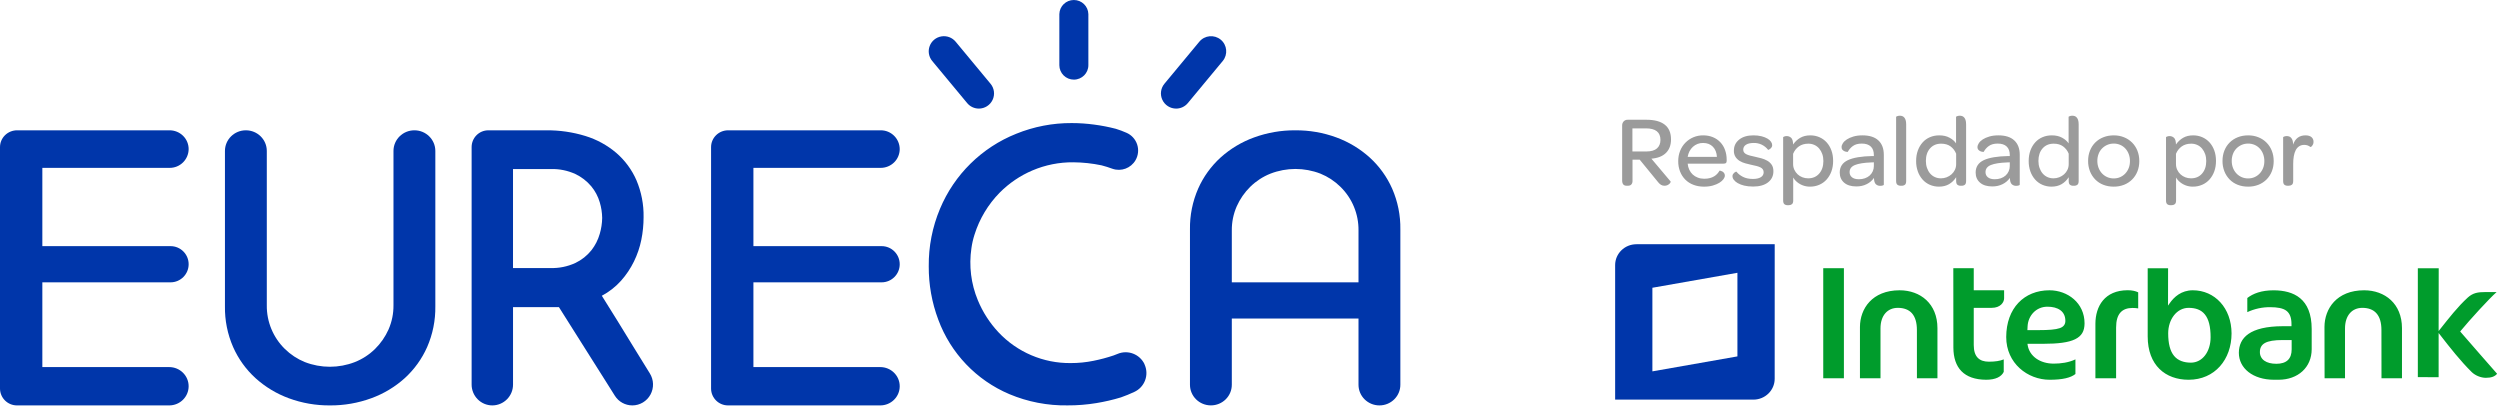
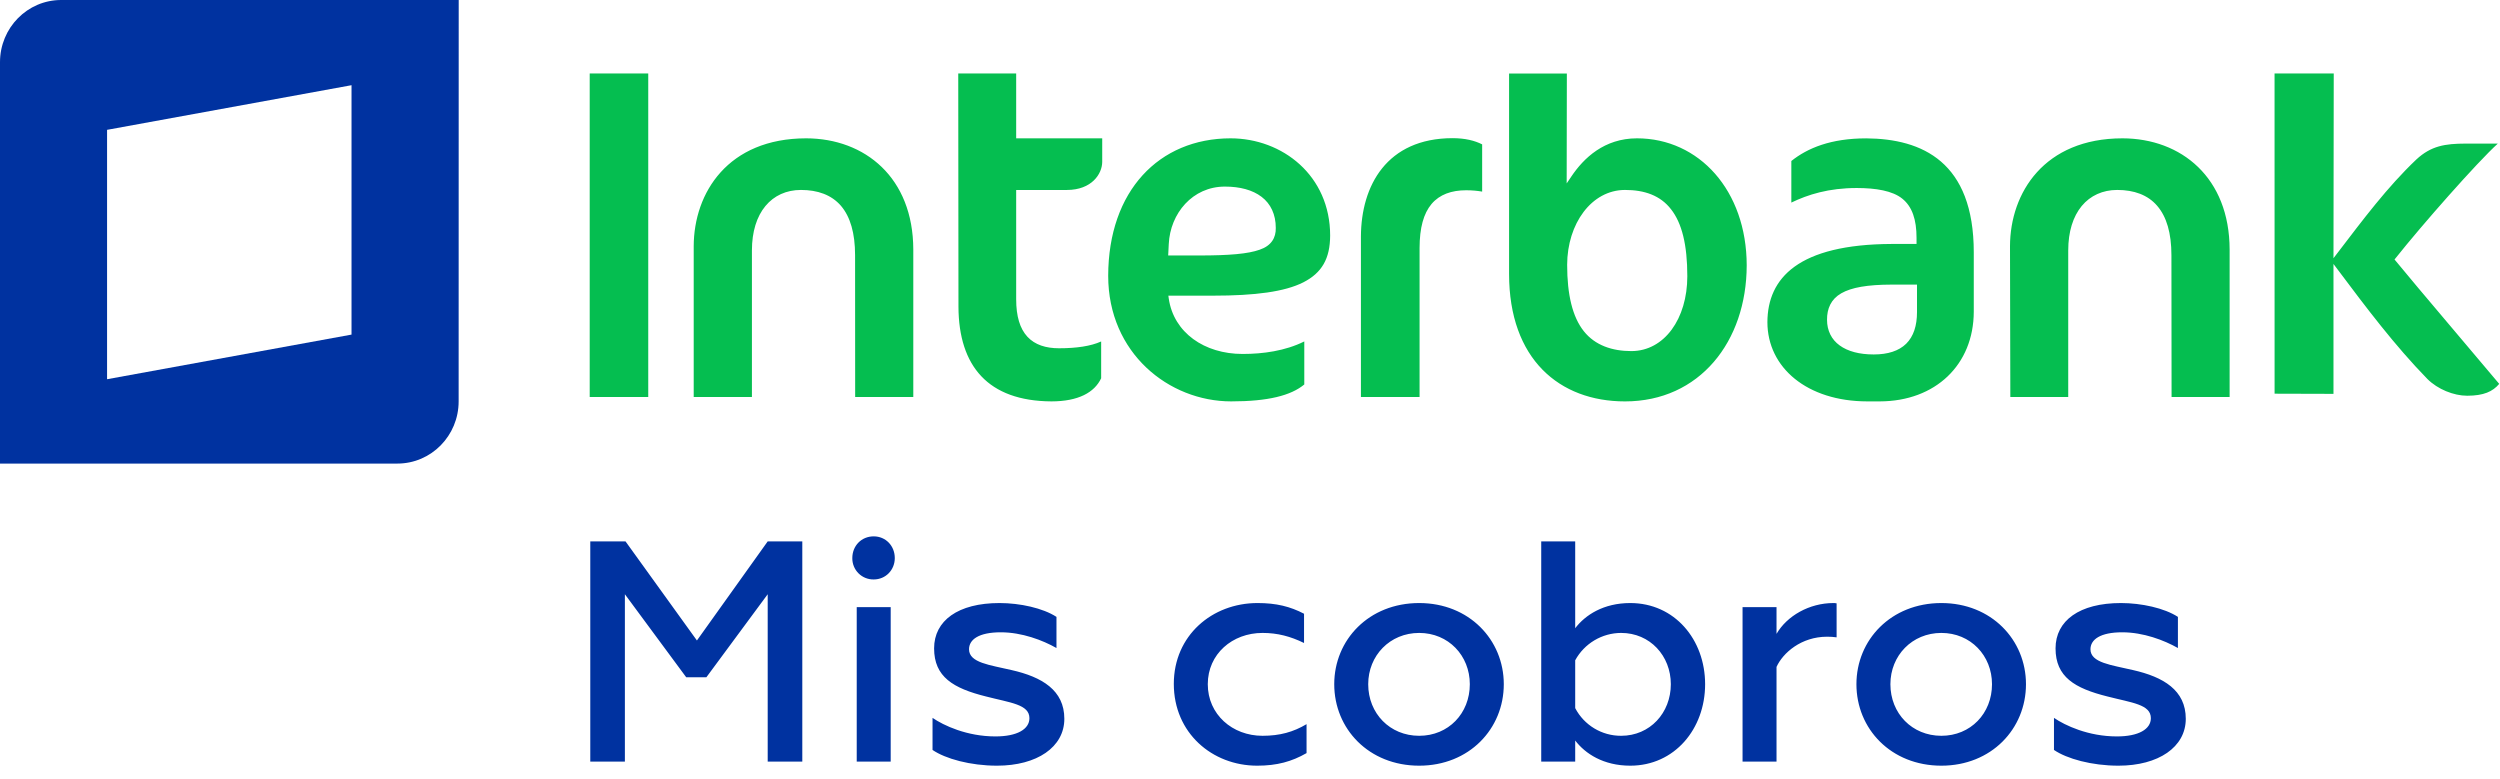
- <svg xmlns="http://www.w3.org/2000/svg" width="222" height="36" viewBox="0 0 222 36">
+ <svg xmlns="http://www.w3.org/2000/svg" width="151" height="47" viewBox="0 0 151 47">
  <g fill="none" fill-rule="evenodd">
-     <g fill="#0036AA">
-       <path d="M63.143 34.508V13.063c0-.824.678-1.492 1.514-1.492h13.546a1.68 1.68 0 0 1 1.692 1.668c0 .442-.178.867-.495 1.18a1.705 1.705 0 0 1-1.197.488h-11.3v17.69h11.266c.953 0 1.726.762 1.726 1.702S79.122 36 78.169 36H64.656a1.504 1.504 0 0 1-1.513-1.492z" />
-       <rect width="16.108" height="3.214" x="63.787" y="21.857" rx="1.607" />
-       <path d="M29.3 36a10.32 10.32 0 0 1-3.65-.634 9.095 9.095 0 0 1-2.956-1.783 8.251 8.251 0 0 1-1.993-2.766 8.716 8.716 0 0 1-.726-3.616V13.404c0-1.012.832-1.833 1.858-1.833 1.027 0 1.859.821 1.859 1.833v13.698a5.33 5.33 0 0 0 1.604 3.884c.508.5 1.11.897 1.774 1.166a6.133 6.133 0 0 0 4.443 0 5.402 5.402 0 0 0 1.791-1.166 5.64 5.64 0 0 0 1.2-1.733c.296-.679.445-1.411.437-2.15V13.404c0-1.012.832-1.833 1.859-1.833 1.026 0 1.858.821 1.858 1.833v13.797a8.726 8.726 0 0 1-.727 3.616 8.255 8.255 0 0 1-1.993 2.766 9.065 9.065 0 0 1-2.975 1.783A10.46 10.46 0 0 1 29.3 36z" />
-       <path fill-rule="nonzero" d="M41.88 34.146V13.064c0-.824.663-1.492 1.48-1.492h5.136a11.46 11.46 0 0 1 3.491.505 7.738 7.738 0 0 1 2.74 1.5 6.801 6.801 0 0 1 1.788 2.426 8.037 8.037 0 0 1 .635 3.285c0 .674-.067 1.346-.2 2.006a7.952 7.952 0 0 1-.652 1.92 7.588 7.588 0 0 1-1.153 1.719 6.122 6.122 0 0 1-1.703 1.33c.89 1.415 1.86 2.982 2.907 4.7.449.737.9 1.467 1.353 2.19.36.57.382 1.294.06 1.886-.324.593-.941.961-1.611.961a1.833 1.833 0 0 1-1.55-.855 254.39 254.39 0 0 1-.84-1.335c-.48-.763-.96-1.521-1.438-2.275-.478-.753-.946-1.494-1.403-2.223-.457-.73-.886-1.41-1.287-2.039h-4.076v6.874A1.845 1.845 0 0 1 43.72 36a1.83 1.83 0 0 1-1.301-.542 1.861 1.861 0 0 1-.539-1.312zm3.676-10.343h3.307c.771.025 1.537-.13 2.238-.455a4.046 4.046 0 0 0 1.42-1.129c.336-.43.586-.923.736-1.45.136-.459.209-.935.217-1.414a5.105 5.105 0 0 0-.217-1.396c-.153-.519-.408-1-.752-1.415a4.194 4.194 0 0 0-1.42-1.095 4.913 4.913 0 0 0-2.189-.437h-3.341v8.79z" />
-       <path d="M101.63 32.348a1.843 1.843 0 0 1-.912 2.458c-.384.18-.778.341-1.18.482-.715.217-1.445.386-2.183.507-.845.139-1.7.207-2.557.203A12.78 12.78 0 0 1 89.633 35a11.512 11.512 0 0 1-6.314-6.615 13.237 13.237 0 0 1-.846-4.736c-.019-1.753.32-3.492.999-5.109a12.266 12.266 0 0 1 6.774-6.664 12.915 12.915 0 0 1 4.927-.947c.668.001 1.336.046 1.998.136a15.67 15.67 0 0 1 1.913.372c.32.098.633.215.939.35a1.717 1.717 0 0 1 .814 2.435 1.715 1.715 0 0 1-2.054.763 9.876 9.876 0 0 0-.965-.303 12.744 12.744 0 0 0-2.506-.27 9.048 9.048 0 0 0-3.64.726 9.133 9.133 0 0 0-2.894 1.963 9.285 9.285 0 0 0-2.24 3.731c-.127.394-.22.799-.276 1.21a8.715 8.715 0 0 0 .569 4.617 9.418 9.418 0 0 0 1.828 2.842 8.674 8.674 0 0 0 6.418 2.74c.682.002 1.363-.066 2.032-.203.601-.12 1.195-.279 1.777-.474a6.12 6.12 0 0 0 .337-.131 1.855 1.855 0 0 1 2.414.914h-.008zM86.924 9.642a1.343 1.343 0 0 1-1.04-.488l-3.102-3.737a1.342 1.342 0 0 1 .814-2.184c.476-.08.958.099 1.265.469l3.101 3.738c.333.401.403.958.18 1.43a1.35 1.35 0 0 1-1.218.773v-.001zM104.439 9.643a1.35 1.35 0 0 1-1.22-.773 1.343 1.343 0 0 1 .18-1.43l3.102-3.738a1.352 1.352 0 0 1 1.9-.179c.573.474.653 1.322.178 1.894l-3.1 3.737c-.256.31-.638.49-1.04.489zM95.359 7.071c-.342 0-.67-.134-.911-.375a1.278 1.278 0 0 1-.378-.906V1.25C94.088.553 94.66 0 95.359 0s1.27.554 1.288 1.25v4.54c0 .708-.577 1.281-1.288 1.281zM0 34.508V13.063c0-.395.16-.775.444-1.055.284-.28.67-.437 1.07-.437H15.06c.448 0 .879.176 1.196.488.318.313.496.737.496 1.18a1.68 1.68 0 0 1-1.692 1.668H3.76v17.69h11.265c.953 0 1.726.762 1.726 1.702S15.978 36 15.025 36H1.51A1.504 1.504 0 0 1 0 34.508z" />
-       <rect width="16.108" height="3.214" x=".644" y="21.857" rx="1.607" />
-       <path d="M115.026 11.572c1.245-.01 2.482.204 3.649.633a9.095 9.095 0 0 1 2.957 1.783 8.256 8.256 0 0 1 1.994 2.767 8.723 8.723 0 0 1 .726 3.616v13.796c0 1.012-.832 1.833-1.859 1.833-1.026 0-1.858-.82-1.858-1.833V20.47a5.33 5.33 0 0 0-1.605-3.883 5.443 5.443 0 0 0-1.773-1.167 6.133 6.133 0 0 0-4.443 0 5.41 5.41 0 0 0-1.791 1.167 5.653 5.653 0 0 0-1.2 1.732 5.212 5.212 0 0 0-.438 2.15v13.696c0 1.013-.832 1.833-1.858 1.833-1.026 0-1.858-.82-1.858-1.833V20.37a8.726 8.726 0 0 1 .726-3.616 8.27 8.27 0 0 1 1.994-2.767 9.066 9.066 0 0 1 2.975-1.783 10.47 10.47 0 0 1 3.662-.632z" />
-       <rect width="16.108" height="3.214" x="107.601" y="25.071" rx="1.607" />
-     </g>
-     <path fill="#9B9B9B" fill-rule="nonzero" d="M146.185 13.451c.433 0 .751-.091.956-.274.204-.183.307-.434.307-.752 0-.684-.43-1.026-1.29-1.026h-1.2v2.052h1.227zm2.165 2.664c.012.012.009.04-.01.081a.406.406 0 0 1-.099.13.668.668 0 0 1-.18.118.602.602 0 0 1-.253.05.603.603 0 0 1-.315-.082 1.12 1.12 0 0 1-.289-.279l-1.597-1.953h-.64v1.89a.457.457 0 0 1-.1.306c-.065.078-.168.117-.306.117h-.126c-.259 0-.388-.159-.388-.477v-4.86a.53.53 0 0 1 .135-.378.472.472 0 0 1 .361-.144h1.66c.715 0 1.258.146 1.628.437.37.29.555.727.555 1.31 0 .497-.148.895-.442 1.192-.295.297-.728.47-1.3.517l1.706 2.025zm4.113-2.187c-.024-.378-.144-.678-.36-.9-.217-.222-.506-.333-.867-.333a1.296 1.296 0 0 0-.911.346c-.12.112-.22.242-.298.392-.078.15-.132.315-.162.495h2.598zm-2.598.603a1.6 1.6 0 0 0 .144.545c.079.165.18.306.307.423.126.117.277.208.451.274.174.066.364.1.568.1.193 0 .361-.02.506-.06.144-.038.27-.09.378-.157.109-.066.202-.142.28-.23.078-.086.144-.178.198-.274.006-.006.034-.003.082.01a.72.72 0 0 1 .158.062c.057.03.11.075.157.135.048.06.073.138.073.234s-.041.201-.122.315c-.081.114-.202.22-.361.32-.16.099-.353.181-.582.247-.228.066-.49.1-.785.1-.342 0-.655-.055-.938-.163a2.035 2.035 0 0 1-.721-.459 2.09 2.09 0 0 1-.465-.715 2.47 2.47 0 0 1-.167-.923c0-.33.056-.634.167-.913.111-.28.266-.52.465-.725a2.174 2.174 0 0 1 1.587-.657c.313 0 .597.053.853.158a1.894 1.894 0 0 1 1.082 1.134c.1.267.149.562.149.886v.072c0 .096-.02.164-.059.203-.039.039-.11.058-.212.058h-3.193zm5.81 2.034c-.301 0-.566-.028-.795-.085a2.172 2.172 0 0 1-.572-.22 1.119 1.119 0 0 1-.348-.298.54.54 0 0 1-.117-.315c0-.072.017-.133.05-.184a.599.599 0 0 1 .112-.13.427.427 0 0 1 .122-.077c.04-.015.062-.02.068-.014.144.186.338.34.582.464.243.123.536.184.88.184.306 0 .542-.052.707-.157a.484.484 0 0 0 .248-.428.455.455 0 0 0-.076-.27.553.553 0 0 0-.217-.175 1.921 1.921 0 0 0-.347-.122 8.6 8.6 0 0 0-.478-.108 11.42 11.42 0 0 1-.51-.126 1.936 1.936 0 0 1-.491-.207 1.175 1.175 0 0 1-.375-.355.985.985 0 0 1-.149-.563c0-.408.157-.736.47-.985.312-.25.733-.374 1.262-.374a2.9 2.9 0 0 1 .726.081c.208.054.382.123.524.207a.972.972 0 0 1 .315.28c.07.101.104.203.104.305a.332.332 0 0 1-.054.19.59.59 0 0 1-.244.21c-.036.016-.057.02-.063.014a1.563 1.563 0 0 0-1.272-.612c-.306 0-.54.054-.699.162a.499.499 0 0 0-.239.432c0 .096.024.177.072.243a.558.558 0 0 0 .208.167c.09.045.203.085.338.121.135.036.29.072.465.108.168.036.345.08.532.13.186.052.36.122.519.212.159.09.29.21.392.36.102.15.153.342.153.576 0 .414-.16.744-.478.99-.319.246-.76.37-1.326.37zm3.553-1.998c0 .18.036.348.108.504a1.284 1.284 0 0 0 .713.67c.162.064.334.095.514.095.41 0 .737-.14.983-.423.247-.282.37-.654.37-1.116 0-.228-.033-.435-.099-.62a1.538 1.538 0 0 0-.275-.487 1.2 1.2 0 0 0-.424-.32 1.284 1.284 0 0 0-.537-.112c-.33 0-.61.081-.839.243-.228.162-.4.381-.514.657v.91zm.01 3.231c0 .162-.038.273-.113.333a.441.441 0 0 1-.285.09h-.099a.437.437 0 0 1-.289-.09c-.072-.06-.108-.17-.108-.333v-5.616c0-.012.032-.031.095-.058a.584.584 0 0 1 .23-.04c.138 0 .265.049.379.148.114.099.174.298.18.598.175-.252.387-.45.636-.594.25-.144.546-.216.889-.216.288 0 .557.054.807.162.25.108.465.261.645.46.18.197.322.436.424.715.102.279.153.59.153.931 0 .342-.05.653-.153.932a2.195 2.195 0 0 1-.424.72c-.18.2-.397.357-.65.468a2.04 2.04 0 0 1-.83.166 1.772 1.772 0 0 1-1.253-.504 1.385 1.385 0 0 1-.235-.306v2.034zm5.826-1.88c.193 0 .372-.03.537-.086.166-.057.307-.138.424-.243a1.128 1.128 0 0 0 .374-.842v-.333l-.243.01c-.638.023-1.116.1-1.434.229-.319.129-.478.34-.478.634 0 .192.072.345.216.46.144.113.346.17.604.17zm1.335-2.152c0-.33-.091-.582-.275-.756-.183-.174-.45-.26-.798-.26-.33 0-.595.073-.794.22a1.5 1.5 0 0 0-.45.517l-.086-.004a.615.615 0 0 1-.19-.045.525.525 0 0 1-.19-.13.35.35 0 0 1-.085-.253c0-.102.04-.214.117-.337.078-.123.196-.236.352-.338.156-.102.35-.187.582-.256.231-.07.5-.104.807-.104.62 0 1.09.15 1.412.45.322.3.482.726.482 1.278v2.655c0 .024-.033.047-.099.068a.745.745 0 0 1-.225.031.535.535 0 0 1-.388-.148c-.102-.1-.156-.284-.163-.554a1.694 1.694 0 0 1-.649.554c-.27.135-.574.202-.911.202-.47 0-.833-.112-1.092-.337-.258-.225-.387-.524-.387-.896 0-.504.239-.87.717-1.098.478-.228 1.21-.35 2.196-.369h.117v-.09zm2.382 2.727a.456.456 0 0 1-.293-.09c-.075-.06-.113-.17-.113-.333v-5.697c0-.012.033-.031.1-.058a.682.682 0 0 1 .433-.009c.065.02.125.06.18.117a.62.62 0 0 1 .13.234c.033.099.05.226.05.382v5.031c0 .162-.036.273-.108.333a.437.437 0 0 1-.289.09h-.09zm4.925-2.844a1.485 1.485 0 0 0-.5-.652c-.22-.16-.498-.239-.835-.239-.409 0-.737.14-.983.419-.247.279-.37.652-.37 1.12 0 .222.033.428.1.617.065.189.157.352.274.49a1.2 1.2 0 0 0 .424.32c.166.075.345.112.537.112a1.409 1.409 0 0 0 .947-.36c.126-.114.226-.247.298-.4.072-.153.108-.323.108-.509v-.918zm-.009-3.276c0-.012.033-.031.1-.058a.682.682 0 0 1 .433-.009c.065.02.125.06.18.117a.62.62 0 0 1 .13.234c.033.099.05.226.05.382v5.031c0 .162-.036.273-.108.333a.437.437 0 0 1-.289.09h-.09a.437.437 0 0 1-.289-.09c-.072-.06-.108-.17-.108-.333v-.333c-.168.264-.379.47-.631.617-.253.147-.55.22-.893.22a2.01 2.01 0 0 1-.808-.162 1.836 1.836 0 0 1-.645-.463 2.195 2.195 0 0 1-.424-.72 2.691 2.691 0 0 1-.153-.932c0-.342.051-.652.153-.931.103-.28.244-.52.424-.72.18-.201.397-.356.65-.464.252-.108.529-.162.83-.162.354 0 .66.07.915.212.256.14.447.307.573.5v-2.359zm3.437 5.544c.192 0 .371-.028.536-.085.166-.057.307-.138.424-.243a1.128 1.128 0 0 0 .375-.842v-.333l-.244.01c-.637.023-1.115.1-1.434.229-.319.129-.478.34-.478.634 0 .192.072.345.216.46.145.113.346.17.605.17zm1.335-2.15c0-.33-.092-.583-.275-.757-.184-.174-.45-.26-.799-.26-.33 0-.595.073-.793.22a1.5 1.5 0 0 0-.451.517l-.086-.004a.615.615 0 0 1-.19-.045.525.525 0 0 1-.189-.13.35.35 0 0 1-.086-.253c0-.102.04-.214.118-.337.078-.123.195-.236.351-.338.157-.102.35-.187.582-.256.232-.07.5-.104.807-.104.62 0 1.09.15 1.412.45.322.3.483.726.483 1.278v2.655c0 .024-.033.047-.1.068a.745.745 0 0 1-.225.031.535.535 0 0 1-.388-.148c-.102-.1-.156-.284-.162-.554a1.694 1.694 0 0 1-.65.554c-.27.135-.574.202-.91.202-.47 0-.834-.112-1.092-.337-.259-.225-.388-.524-.388-.896 0-.504.239-.87.717-1.098.478-.228 1.21-.35 2.197-.369h.117v-.09zm5.232-.118a1.485 1.485 0 0 0-.501-.652c-.22-.16-.498-.239-.834-.239-.41 0-.737.14-.984.419-.246.279-.37.652-.37 1.12 0 .222.034.428.1.617s.158.352.275.49a1.2 1.2 0 0 0 .424.32c.165.075.344.112.537.112a1.409 1.409 0 0 0 .947-.36c.126-.114.225-.247.297-.4.073-.153.109-.323.109-.509v-.918zm-.01-3.276c0-.012.034-.031.1-.058a.682.682 0 0 1 .433-.009c.066.02.126.06.18.117a.62.62 0 0 1 .131.234c.033.099.05.226.05.382v5.031c0 .162-.036.273-.109.333a.437.437 0 0 1-.288.09h-.09a.437.437 0 0 1-.29-.09c-.071-.06-.107-.17-.107-.333v-.333c-.169.264-.38.47-.632.617-.252.147-.55.22-.893.22a2.01 2.01 0 0 1-.807-.162 1.836 1.836 0 0 1-.645-.463 2.195 2.195 0 0 1-.424-.72 2.691 2.691 0 0 1-.153-.932c0-.342.05-.652.153-.931.102-.28.243-.52.424-.72.18-.201.397-.356.65-.464.252-.108.529-.162.83-.162.354 0 .66.07.915.212.255.14.446.307.573.5v-2.359zm4.006 6.201c-.337 0-.645-.055-.925-.166a2.032 2.032 0 0 1-.717-.473 2.189 2.189 0 0 1-.465-.724 2.47 2.47 0 0 1-.166-.923c0-.33.055-.634.166-.913.112-.28.268-.52.47-.72a2.11 2.11 0 0 1 .721-.468c.28-.111.588-.167.925-.167.33 0 .634.057.91.171a2.105 2.105 0 0 1 1.186 1.193c.112.279.168.586.168.922 0 .33-.056.635-.167.914a2.105 2.105 0 0 1-.47.72 2.12 2.12 0 0 1-.716.468 2.45 2.45 0 0 1-.92.166zm0-.729c.21 0 .403-.039.577-.117.174-.078.326-.186.455-.324.13-.138.23-.3.303-.486.072-.186.108-.39.108-.612a1.74 1.74 0 0 0-.108-.625 1.522 1.522 0 0 0-.298-.49 1.341 1.341 0 0 0-.456-.325 1.43 1.43 0 0 0-.581-.117c-.205 0-.396.04-.573.117a1.475 1.475 0 0 0-.465.32 1.396 1.396 0 0 0-.306.486 1.714 1.714 0 0 0-.109.616c0 .222.036.428.109.617.072.189.174.354.306.495a1.407 1.407 0 0 0 1.038.445zm5.53-1.278c0 .18.035.348.107.504a1.284 1.284 0 0 0 .713.67c.162.064.334.095.514.095.41 0 .737-.14.983-.423.247-.282.37-.654.37-1.116 0-.228-.033-.435-.099-.62a1.538 1.538 0 0 0-.275-.487 1.2 1.2 0 0 0-.424-.32 1.284 1.284 0 0 0-.537-.112c-.33 0-.61.081-.839.243-.228.162-.4.381-.514.657v.91zm.008 3.231c0 .162-.037.273-.113.333a.441.441 0 0 1-.284.09h-.099a.437.437 0 0 1-.289-.09c-.072-.06-.108-.17-.108-.333v-5.616c0-.012.032-.031.095-.058a.584.584 0 0 1 .23-.04c.138 0 .264.049.379.148.114.099.174.298.18.598.175-.252.387-.45.636-.594.25-.144.546-.216.889-.216.288 0 .557.054.807.162.25.108.464.261.645.46.18.197.322.436.424.715.102.279.153.59.153.931 0 .342-.05.653-.153.932a2.195 2.195 0 0 1-.424.72c-.18.2-.397.357-.65.468a2.04 2.04 0 0 1-.83.166 1.772 1.772 0 0 1-1.253-.504 1.385 1.385 0 0 1-.235-.306v2.034zm6.396-1.224c-.337 0-.645-.055-.925-.166a2.032 2.032 0 0 1-.717-.473 2.189 2.189 0 0 1-.465-.724 2.47 2.47 0 0 1-.166-.923c0-.33.055-.634.166-.913.112-.28.268-.52.47-.72a2.11 2.11 0 0 1 .721-.468c.28-.111.588-.167.925-.167.33 0 .634.057.91.171a2.105 2.105 0 0 1 1.186 1.193c.112.279.168.586.168.922 0 .33-.056.635-.167.914a2.105 2.105 0 0 1-.47.72 2.12 2.12 0 0 1-.716.468 2.45 2.45 0 0 1-.92.166zm0-.729c.21 0 .403-.039.577-.117.174-.078.326-.186.455-.324.13-.138.23-.3.303-.486.072-.186.108-.39.108-.612a1.74 1.74 0 0 0-.108-.625 1.522 1.522 0 0 0-.298-.49 1.341 1.341 0 0 0-.456-.325 1.43 1.43 0 0 0-.581-.117c-.205 0-.396.04-.573.117a1.475 1.475 0 0 0-.465.32 1.396 1.396 0 0 0-.306.486 1.714 1.714 0 0 0-.109.616c0 .222.036.428.109.617.072.189.174.354.306.495a1.407 1.407 0 0 0 1.038.445zm3.996-3.006c.192-.546.559-.819 1.1-.819.229 0 .405.051.528.153a.52.52 0 0 1 .185.423.523.523 0 0 1-.04.216.628.628 0 0 1-.091.149.351.351 0 0 1-.09.08c-.027.016-.044.02-.05.014a.848.848 0 0 0-.55-.189.817.817 0 0 0-.451.122.887.887 0 0 0-.307.346c-.078.15-.135.327-.171.531a3.945 3.945 0 0 0-.054.684v1.521c0 .162-.038.273-.113.333a.441.441 0 0 1-.284.09h-.1a.437.437 0 0 1-.288-.09c-.072-.06-.108-.17-.108-.333v-3.888c0-.012.031-.031.094-.058a.653.653 0 0 1 .428-.009c.067.02.127.06.181.117a.623.623 0 0 1 .131.23c.032.093.049.215.05.366v.011z" />
-     <path fill="#009C2C" d="M202.141 32.304c-.448 0-.81-.092-1.066-.272a.907.907 0 0 1-.396-.774c-.003-.335.123-.621.445-.8.32-.177.817-.262 1.582-.263h.793v.831c0 .41-.108.735-.34.955-.232.218-.575.323-1.015.323h-.003zm-.234-6.525c-1.11 0-1.838.292-2.346.683v1.256a4.693 4.693 0 0 1 2.05-.44c.598.001 1.12.082 1.427.322.309.24.446.628.446 1.187v.18h-.778c-2.925.012-3.89 1.027-3.896 2.363.002 1.376 1.251 2.39 3.123 2.392h.4c1.744-.004 2.941-1.105 2.945-2.71v-1.791c0-2.732-1.616-3.431-3.37-3.442zm-33.22-.002c-2.45.003-3.517 1.644-3.523 3.255v4.557h1.824v-4.425c0-.57.151-1.026.423-1.343.271-.316.66-.484 1.111-.484h.003c.526 0 .957.15 1.253.478.293.332.443.826.443 1.492l.002 4.282h1.822v-4.453c-.004-2.17-1.512-3.355-3.359-3.359zm11.345 3.538l.005-.084.013-.26c.046-.929.747-1.736 1.76-1.736.47 0 .866.1 1.15.31.284.207.445.53.444.938.007.297-.139.538-.505.659-.363.124-.946.173-1.892.173h-.975zm1.955-3.538c-2.24.003-3.829 1.585-3.835 4.152 0 2.337 1.904 3.791 3.85 3.793h.003c1.156 0 1.875-.177 2.293-.51v-1.3c-.597.286-1.301.378-1.926.378h-.008c-1.196 0-2.156-.643-2.313-1.67l-.013-.09h1.4c1.316 0 2.246-.118 2.83-.404.582-.286.837-.715.84-1.41 0-1.815-1.496-2.937-3.121-2.939zm27.949 0c-2.45.003-3.517 1.644-3.523 3.255l.01 4.557h1.814v-4.424c0-.57.152-1.027.423-1.344.27-.316.66-.484 1.111-.484h.003c.525 0 .959.15 1.252.48.295.33.445.824.445 1.49l.005 4.282h1.82v-4.454c-.005-2.17-1.513-3.354-3.36-3.358zm-20.994-.005c-2.059.004-2.862 1.433-2.87 2.968v4.849h1.838v-4.502c.002-.603.123-1.038.375-1.326.253-.29.627-.415 1.085-.415h.002c.186 0 .352.016.5.04V25.96c-.232-.114-.534-.188-.93-.188zm-27.038 7.817h1.835v-9.77h-1.835v9.77zm13.365-9.77h-1.815l.006 7.05c.01 1.788.93 2.843 2.914 2.853.843-.001 1.35-.27 1.558-.699v-1.11c-.327.14-.771.205-1.32.205-.413 0-.756-.103-.991-.349-.235-.244-.352-.615-.352-1.132v-3.3h1.591c.777-.001 1.102-.486 1.105-.845v-.715h-2.696V23.82zm19.276 8.384c-.594 0-1.135-.172-1.487-.6-.355-.429-.523-1.1-.523-2.006.002-1.242.764-2.259 1.812-2.26h.002c.607 0 1.107.164 1.443.584.339.418.509 1.068.509 2.023 0 1.282-.719 2.257-1.752 2.26h-.004zm-2.02-8.383h-1.81v6.053c0 2.572 1.578 3.849 3.632 3.849 2.336 0 3.811-1.805 3.815-4.11-.004-2.261-1.494-3.833-3.438-3.835-1.027 0-1.67.598-2.056 1.151l-.148.21.006-3.318zM216.558 23.82h-1.855l.001 9.67 1.846.005V29.57l.148.19c.88 1.131 1.772 2.273 2.794 3.284.322.31.825.506 1.246.506h.008c.507-.001.795-.124.997-.358-.509-.59-2.614-2.97-3.237-3.707l-.043-.05.042-.049c.804-.977 2.541-2.88 3.194-3.45h-1.013c-.637 0-1.078.066-1.54.479-.915.838-1.674 1.822-2.448 2.796l-.148.186.008-5.578z" />
-     <path fill="#0036AA" d="M154.283 31.648l-7.551 1.329v-7.424l7.551-1.33v7.425zm-8.969-9.96c-1.044 0-1.89.829-1.89 1.852v11.947H155.7c1.045 0 1.892-.83 1.892-1.851l.002-11.949h-12.28z" />
+     <path fill="#0032A0" fill-rule="nonzero" d="M35.653 46V32.7h2.128l4.313 5.985 4.275-5.985h2.09V46h-2.09V35.892l-3.705 5.016h-1.216l-3.705-5.016V46h-2.09zm16.093 0v-9.329h2.052V46h-2.052zm1.026-11.001a1.27 1.27 0 0 1-1.292-1.292c0-.741.551-1.311 1.292-1.311.722 0 1.273.57 1.273 1.311 0 .722-.551 1.292-1.273 1.292zm7.448 11.248c-1.615 0-3.116-.418-3.895-.95v-1.938c.665.456 2.071 1.121 3.8 1.121 1.311 0 2.052-.437 2.052-1.102 0-.836-1.159-.931-2.622-1.311-1.976-.494-3.135-1.178-3.135-2.907 0-1.672 1.444-2.736 3.952-2.736 1.235 0 2.622.304 3.439.836v1.881c-.836-.475-2.09-.95-3.363-.95-1.33 0-1.919.437-1.919 1.026 0 .817 1.273.95 2.565 1.254 1.843.418 3.192 1.216 3.192 2.945 0 1.71-1.653 2.831-4.066 2.831zm15.713 0c-2.717 0-5.035-1.976-5.035-4.94 0-2.926 2.318-4.883 5.054-4.883 1.14 0 1.976.209 2.812.646v1.767c-.817-.399-1.596-.608-2.508-.608-1.824 0-3.306 1.273-3.306 3.097s1.482 3.116 3.306 3.116c1.045 0 1.862-.228 2.66-.703v1.748c-.893.513-1.786.76-2.983.76zm9.785-1.805c1.767 0 3.059-1.349 3.059-3.116 0-1.729-1.292-3.097-3.059-3.097-1.767 0-3.078 1.368-3.078 3.097 0 1.767 1.311 3.116 3.078 3.116zm0 1.805c-3.04 0-5.13-2.223-5.13-4.921 0-2.679 2.09-4.902 5.13-4.902 3.021 0 5.111 2.223 5.111 4.902 0 2.698-2.09 4.921-5.111 4.921zm12.749 0c-1.615 0-2.717-.722-3.325-1.52V46H93.09V32.7h2.052v5.244c.608-.798 1.71-1.52 3.325-1.52 2.679 0 4.522 2.204 4.522 4.902s-1.843 4.921-4.522 4.921zm-.551-1.805c1.748 0 3.002-1.387 3.002-3.116 0-1.71-1.254-3.097-3.002-3.097a3.17 3.17 0 0 0-2.774 1.653v2.888a3.113 3.113 0 0 0 2.774 1.672zM105.25 46v-9.329h2.052v1.615c.627-1.083 1.976-1.862 3.439-1.862.057 0 .114 0 .19.019v2.052a4.014 4.014 0 0 0-.57-.038c-1.577 0-2.679.988-3.059 1.824V46h-2.052zm12.008-1.558c1.767 0 3.059-1.349 3.059-3.116 0-1.729-1.292-3.097-3.059-3.097-1.767 0-3.078 1.368-3.078 3.097 0 1.767 1.311 3.116 3.078 3.116zm0 1.805c-3.04 0-5.13-2.223-5.13-4.921 0-2.679 2.09-4.902 5.13-4.902 3.021 0 5.111 2.223 5.111 4.902 0 2.698-2.09 4.921-5.111 4.921zm10.697 0c-1.615 0-3.116-.418-3.895-.95v-1.938c.665.456 2.071 1.121 3.8 1.121 1.311 0 2.052-.437 2.052-1.102 0-.836-1.159-.931-2.622-1.311-1.976-.494-3.135-1.178-3.135-2.907 0-1.672 1.444-2.736 3.952-2.736 1.235 0 2.622.304 3.439.836v1.881c-.836-.475-2.09-.95-3.363-.95-1.33 0-1.919.437-1.919 1.026 0 .817 1.273.95 2.565 1.254 1.843.418 3.192 1.216 3.192 2.945 0 1.71-1.653 2.831-4.066 2.831z" />
+     <path fill="#05BE50" d="M113.17 21.409c-.863 0-1.562-.186-2.054-.545-.493-.354-.765-.9-.763-1.549-.006-.669.236-1.242.858-1.599.618-.354 1.575-.523 3.048-.526h1.528v1.663c0 .819-.208 1.468-.654 1.909-.447.436-1.108.647-1.957.647h-.005zm-.45-13.052c-2.139 0-3.542.585-4.523 1.367v2.512c.997-.482 2.249-.88 3.951-.88 1.154.002 2.159.165 2.75.643.596.48.862 1.258.861 2.375v.361h-1.5c-5.637.023-7.497 2.052-7.508 4.725.003 2.752 2.411 4.778 6.018 4.784h.772c3.36-.008 5.668-2.211 5.675-5.419v-3.584c0-5.462-3.114-6.861-6.496-6.884zm-64.03-.002c-4.72.005-6.778 3.286-6.79 6.51v9.113h3.516v-8.85c0-1.139.292-2.052.816-2.685.522-.632 1.271-.97 2.141-.97h.007c1.013 0 1.844.3 2.414.958.564.662.853 1.65.853 2.983l.005 8.564h3.511v-8.906c-.008-4.34-2.914-6.71-6.474-6.717zm21.867 7.076l.01-.169.026-.52c.087-1.857 1.439-3.472 3.39-3.472.908 0 1.67.202 2.217.619.548.416.859 1.063.857 1.877.014.594-.268 1.077-.973 1.317-.7.25-1.824.347-3.647.348h-1.88zm3.768-7.076c-4.317.005-7.38 3.169-7.39 8.303 0 4.674 3.669 7.582 7.419 7.586h.007c2.227 0 3.613-.353 4.418-1.022v-2.6c-1.149.575-2.507.757-3.71.757h-.018c-2.303 0-4.155-1.285-4.457-3.338l-.025-.183h2.698c2.537 0 4.329-.235 5.454-.805 1.122-.572 1.614-1.431 1.62-2.823 0-3.629-2.884-5.873-6.016-5.875zm53.87 0c-4.722.005-6.78 3.286-6.791 6.51l.02 9.113h3.497v-8.849c0-1.14.292-2.053.814-2.686.522-.632 1.274-.97 2.142-.97h.006c1.012 0 1.848.3 2.412.96.569.66.859 1.649.859 2.981l.009 8.564h3.506v-8.907c-.008-4.34-2.914-6.71-6.475-6.716zm-40.465-.01c-3.968.007-5.516 2.866-5.53 5.934v9.699h3.542v-9.003c.003-1.207.238-2.077.723-2.654.488-.577 1.208-.829 2.09-.829h.005c.359 0 .677.032.962.081V8.72c-.447-.227-1.029-.375-1.792-.375zM35.618 23.979h3.536V4.439h-3.536v19.54zm25.76-19.54h-3.5l.013 14.098c.018 3.578 1.79 5.687 5.616 5.707 1.625-.002 2.6-.538 3.003-1.398v-2.221c-.63.283-1.486.41-2.545.41-.795 0-1.456-.205-1.91-.696-.452-.49-.678-1.231-.678-2.266v-6.599h3.067c1.497-.002 2.125-.973 2.13-1.69v-1.43h-5.197V4.44zM98.53 21.206c-1.145 0-2.187-.344-2.866-1.2-.684-.858-1.008-2.202-1.008-4.011.005-2.484 1.473-4.519 3.492-4.522h.004c1.17 0 2.134.33 2.781 1.17.653.834.981 2.135.981 4.045-.001 2.563-1.385 4.514-3.377 4.518h-.007zM94.638 4.44h-3.49v12.106c0 5.146 3.042 7.699 7 7.699 4.502 0 7.346-3.61 7.353-8.22-.007-4.523-2.879-7.667-6.626-7.67-1.98 0-3.22 1.197-3.963 2.302l-.285.421.011-6.638zM140.958 4.439h-3.575l.002 19.34 3.557.01v-7.846l.286.38c1.695 2.261 3.414 4.545 5.386 6.567.62.621 1.59 1.012 2.4 1.012h.016c.978-.003 1.533-.249 1.922-.716-.98-1.179-5.038-5.94-6.24-7.414l-.083-.1.081-.098c1.55-1.954 4.898-5.759 6.157-6.901h-1.952c-1.229.003-2.078.134-2.967.959-1.765 1.677-3.229 3.643-4.72 5.591l-.286.374.016-11.158z" />
+     <path fill="#0032A0" d="M21.232 20.21L6.467 22.905V7.842l14.765-2.696V20.21zM3.695 0C1.653 0 0 1.683 0 3.758V28h24.002c2.044 0 3.7-1.683 3.7-3.757L27.706 0H3.695z" />
  </g>
</svg>
